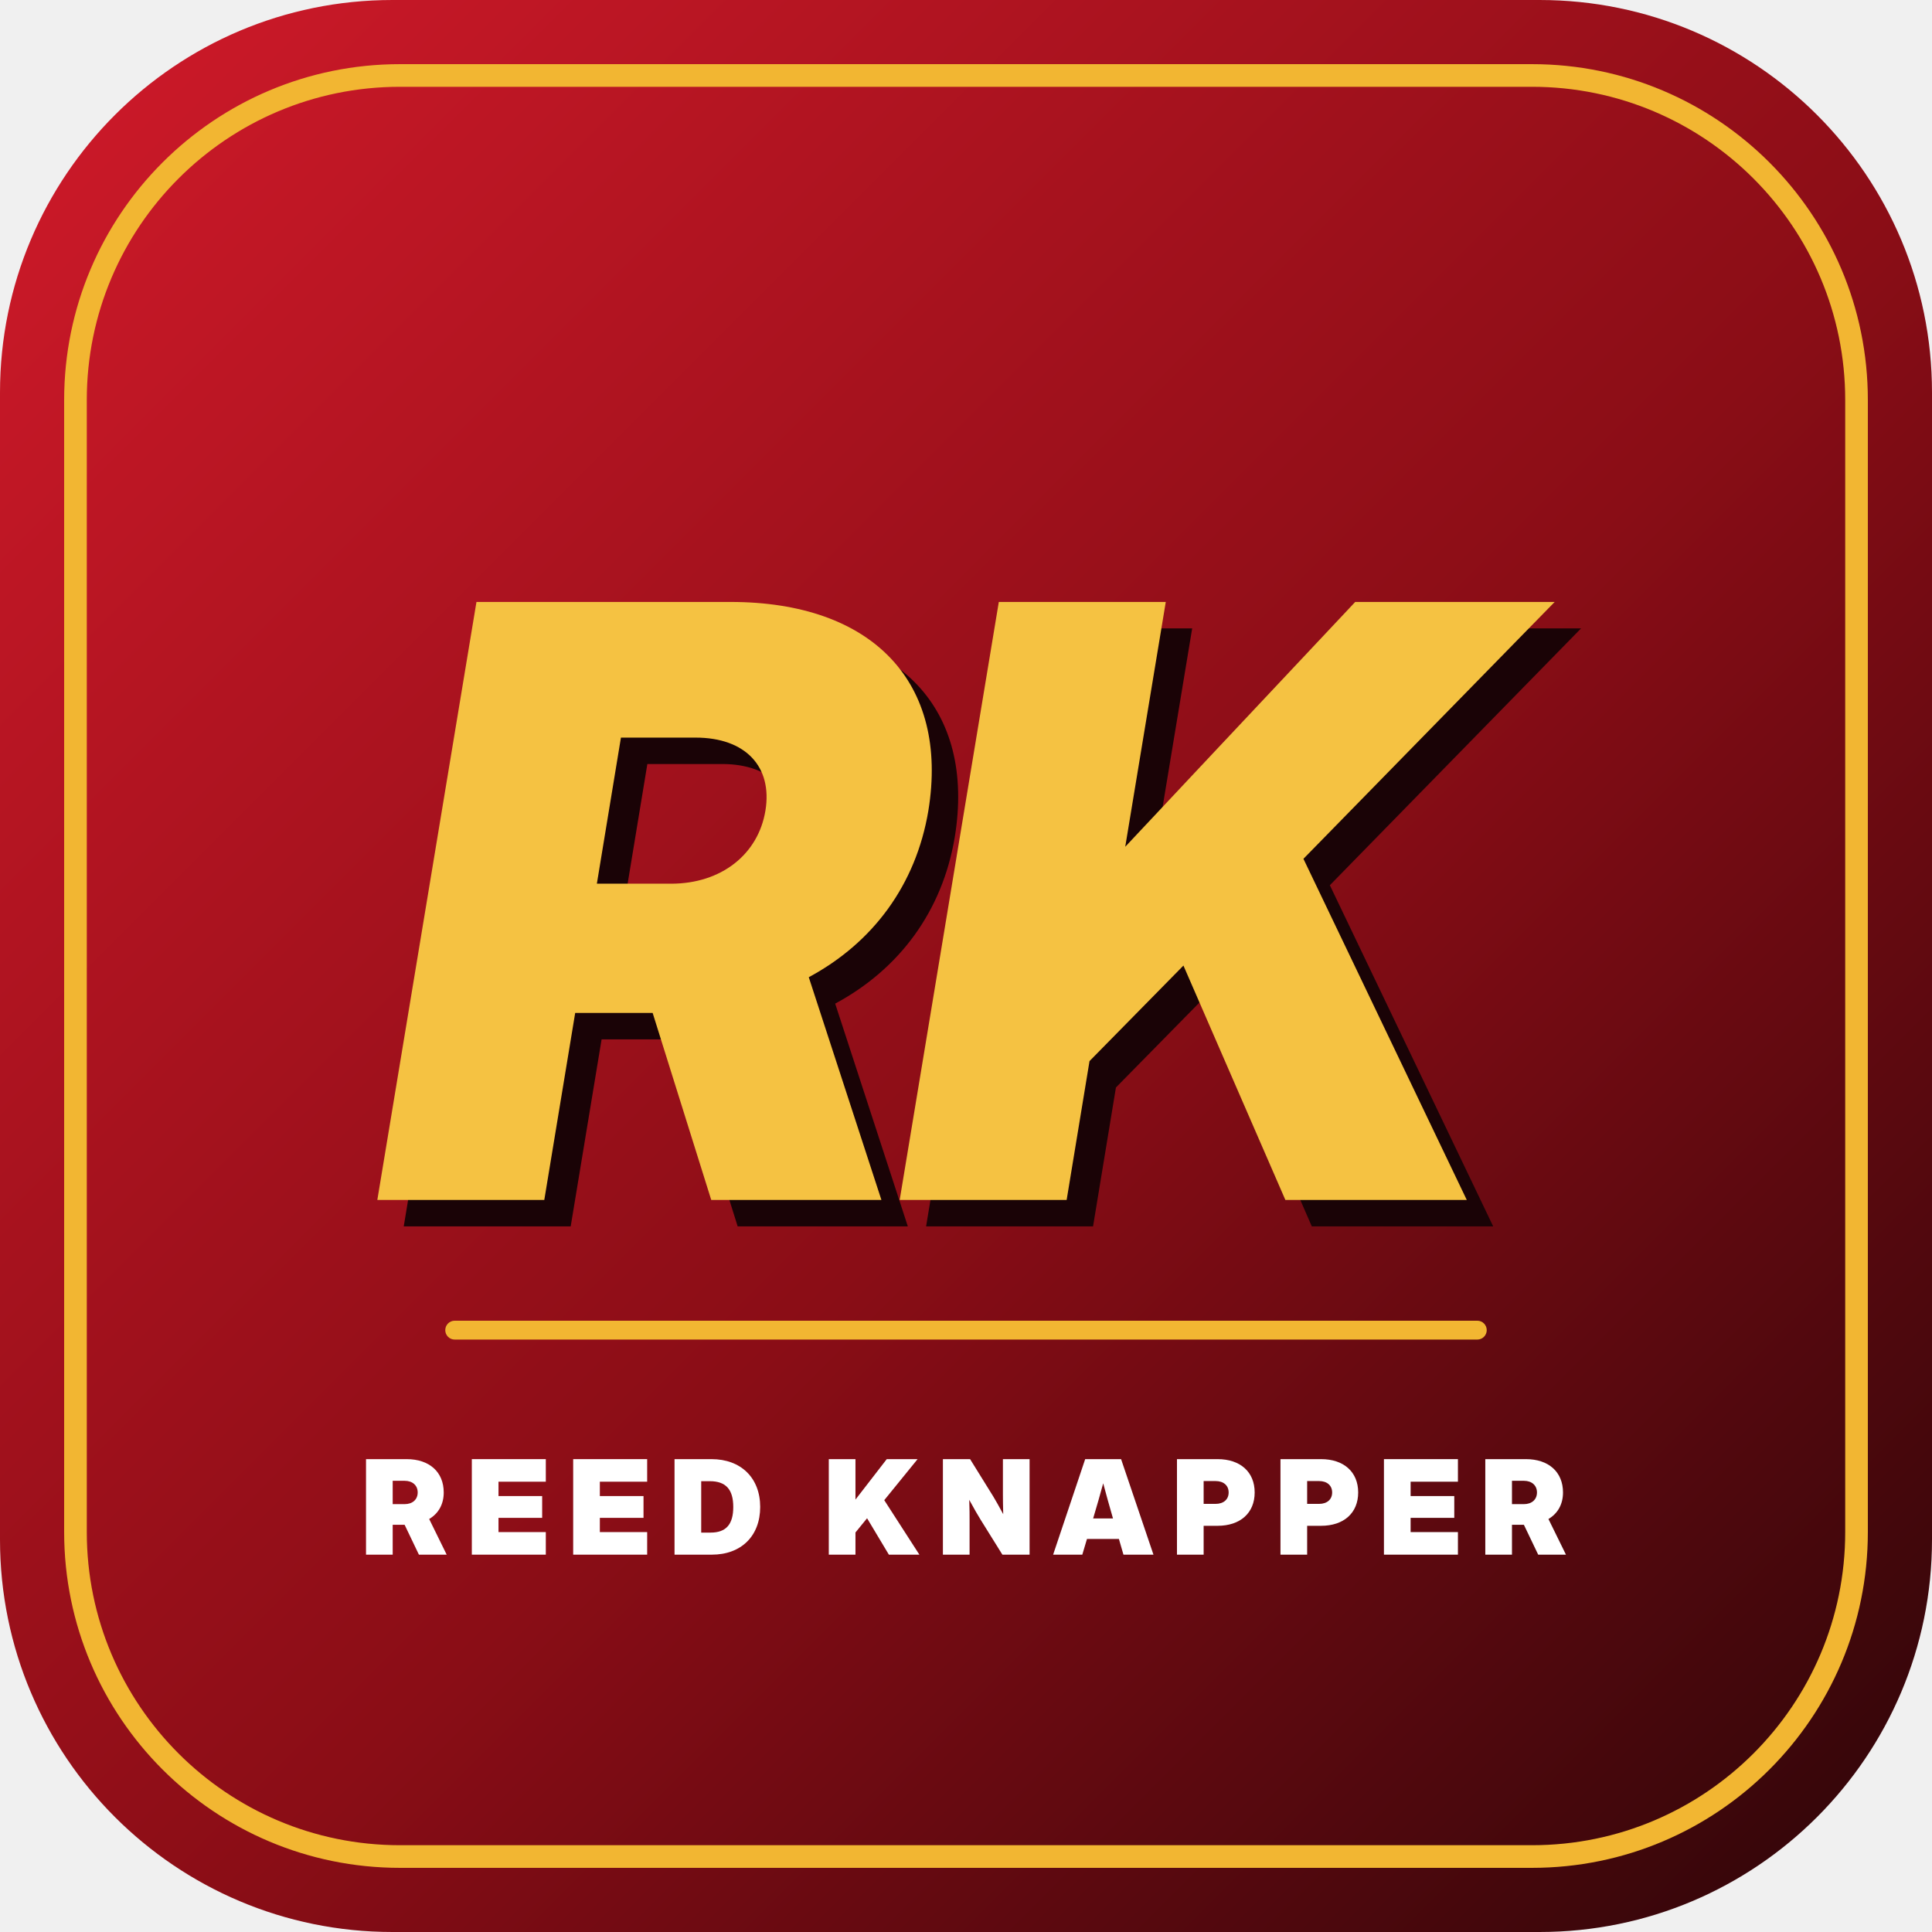
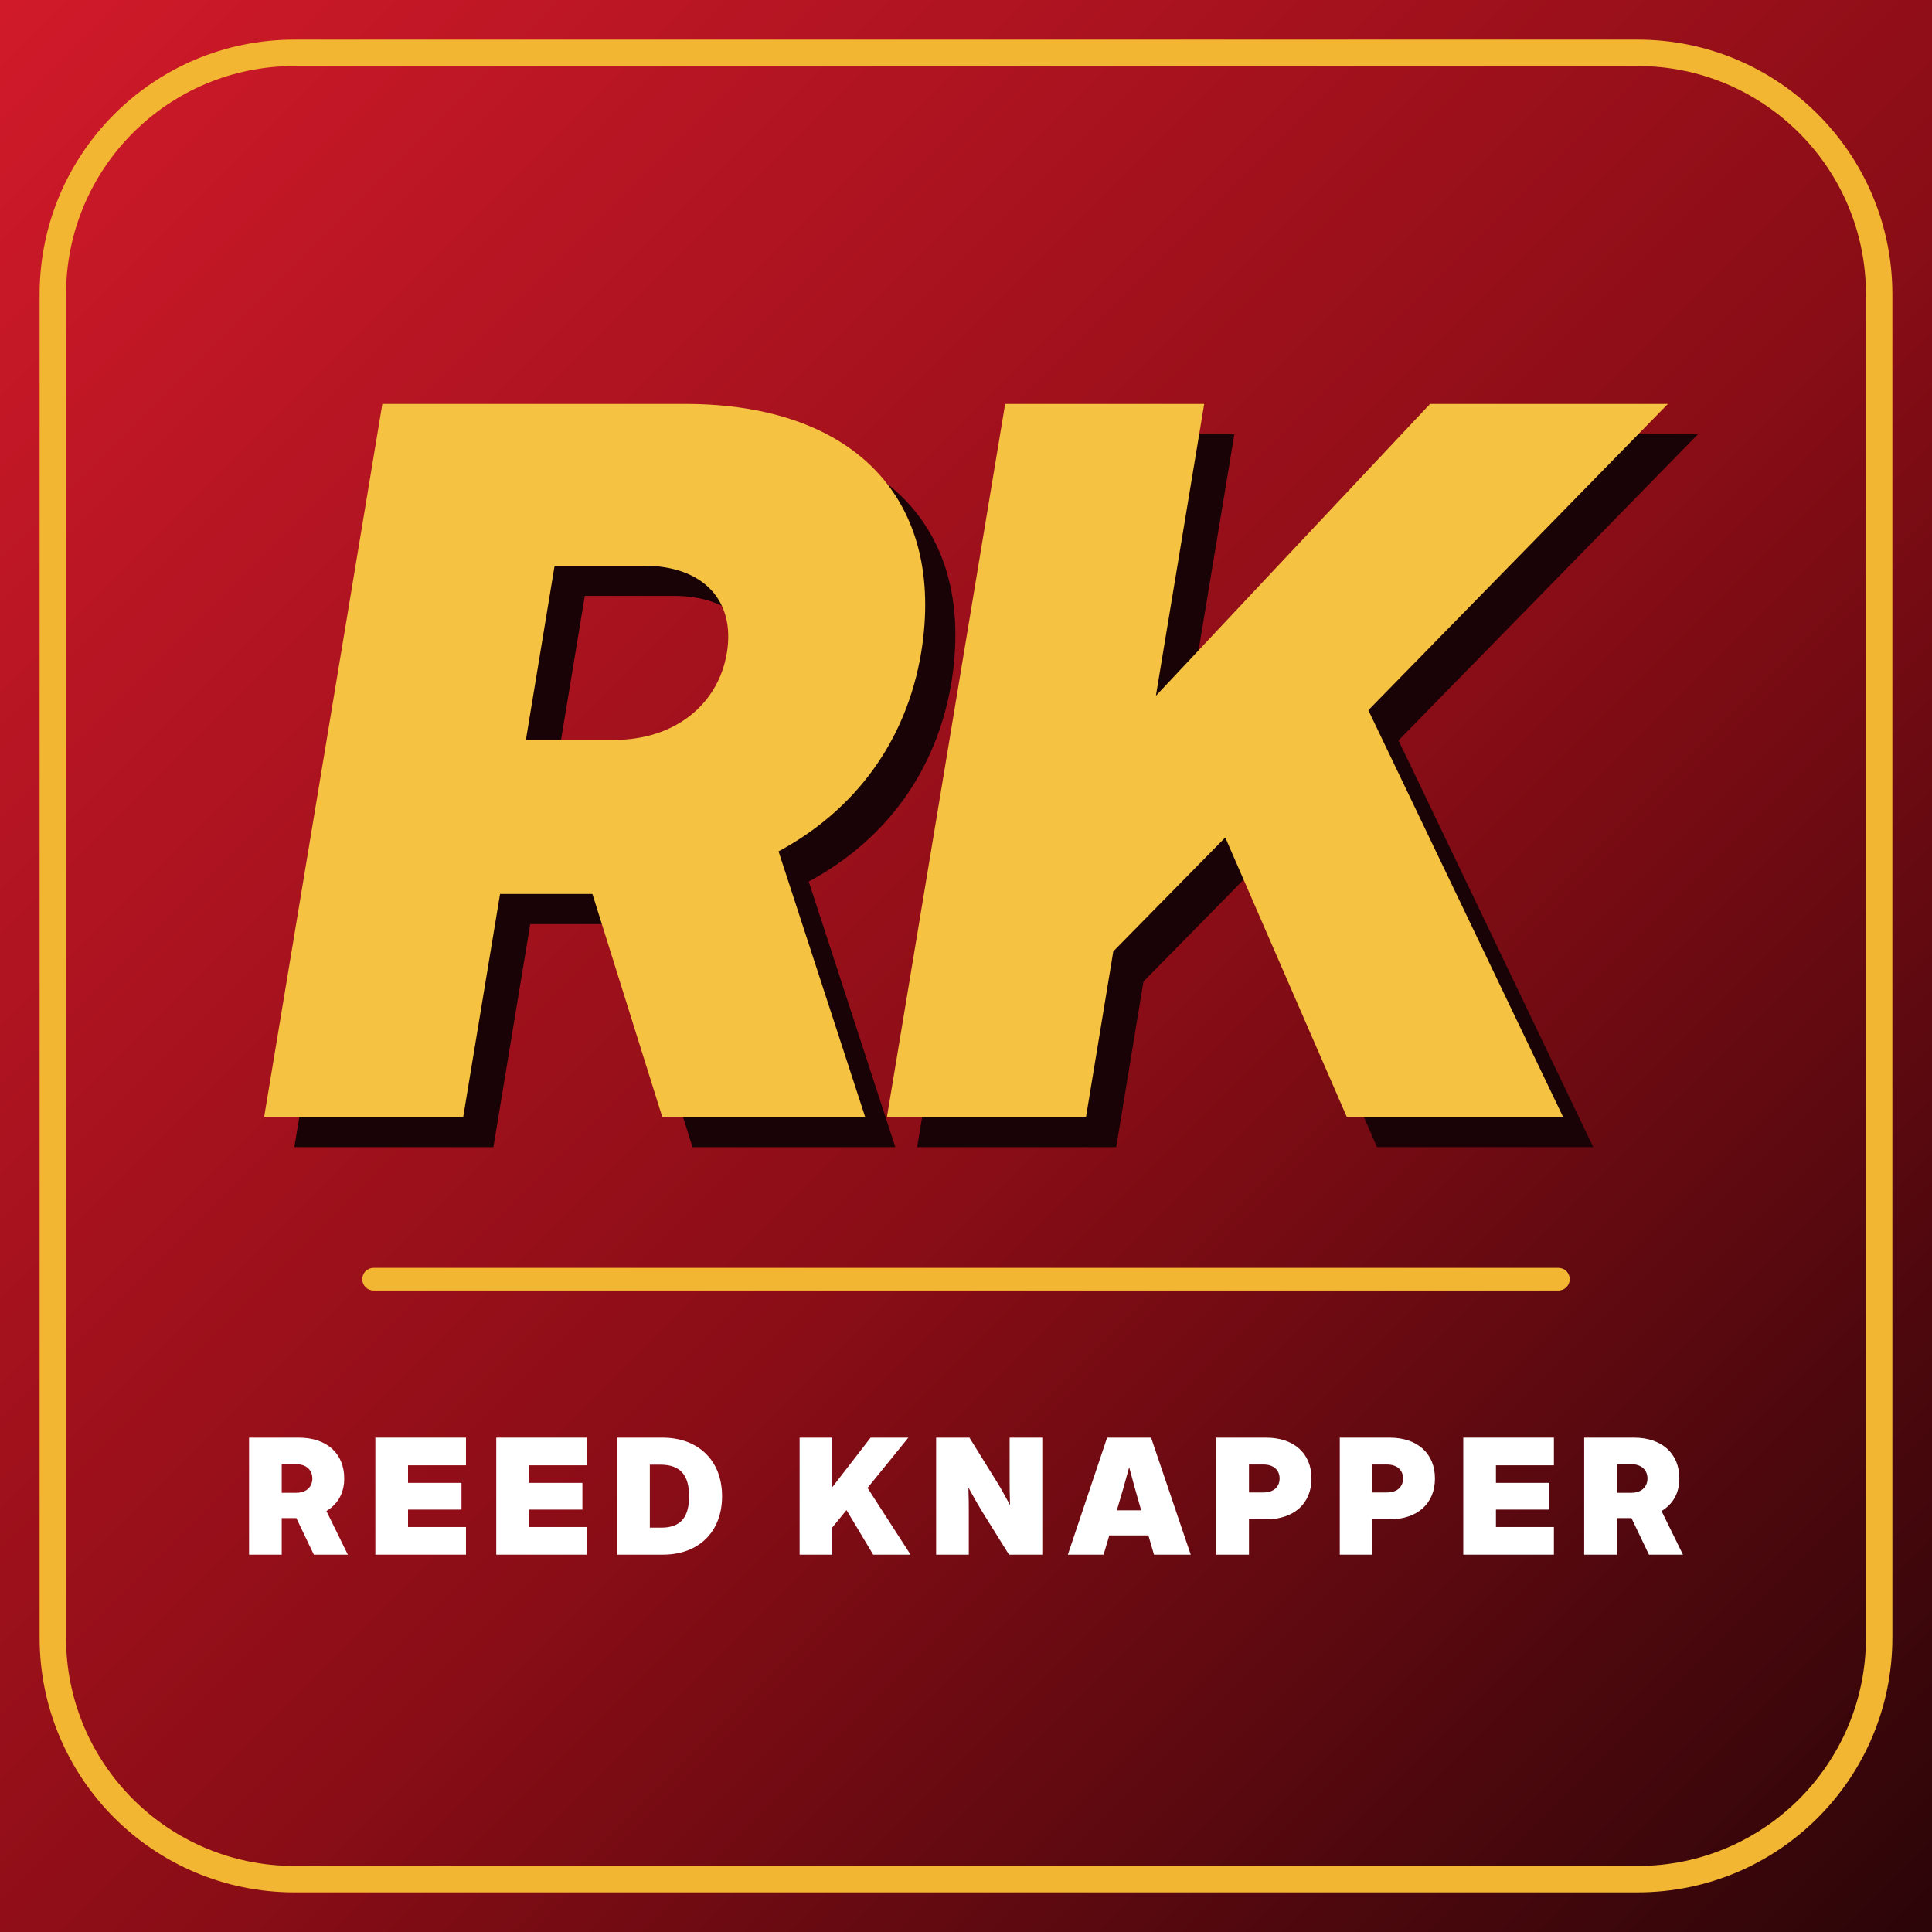
<svg xmlns="http://www.w3.org/2000/svg" viewBox="0 0 512 512" width="512" height="512">
  <defs>
    <linearGradient id="bg" x1="0" y1="0" x2="1" y2="1">
      <stop offset="0" stop-color="#d11a2a" />
      <stop offset=".55" stop-color="#8a0d16" />
      <stop offset="1" stop-color="#2a0508" />
    </linearGradient>
    <linearGradient id="gold" gradientUnits="userSpaceOnUse" x1="0" y1="150" x2="0" y2="320">
      <stop offset="0" stop-color="#ffd76a" />
      <stop offset=".55" stop-color="#f2b632" />
      <stop offset="1" stop-color="#c98a12" />
    </linearGradient>
  </defs>
-   <rect width="512" height="512" rx="104" fill="url(#bg)" />
-   <rect x="20" y="20" width="472" height="472" rx="86" fill="none" stroke="#f2b632" stroke-width="6" />
-   <path fill="#1a0306" transform="translate(107.74,325.00) scale(0.10636,-0.10636)" d="M-7 0H409L486 466H679L825 0H1249L1068 555C1228 641 1335 785 1366 970C1418 1289 1228 1490 873 1490H240ZM540 788 600 1152H786C911 1152 978 1079 960 970C942 861 850 788 725 788Z" />
-   <path fill="#1a0306" transform="translate(246.17,325.00) scale(0.10636,-0.10636)" d="M-7 0H409L466 346L700 584L954 0H1406L999 850L1625 1490H1128L768 1107C697 1031 626 956 555 880L603 1170L656 1490H240Z" />
-   <path fill="#f5c242" transform="translate(100.74,318.00) scale(0.10636,-0.10636)" d="M-7 0H409L486 466H679L825 0H1249L1068 555C1228 641 1335 785 1366 970C1418 1289 1228 1490 873 1490H240ZM540 788 600 1152H786C911 1152 978 1079 960 970C942 861 850 788 725 788Z" />
-   <path fill="#f5c242" transform="translate(239.17,318.00) scale(0.10636,-0.10636)" d="M-7 0H409L466 346L700 584L954 0H1406L999 850L1625 1490H1128L768 1107C697 1031 626 956 555 880L603 1170L656 1490H240Z" />
-   <rect x="118" y="350" width="276" height="5" rx="2.5" fill="#f2b632" />
-   <path fill="#ffffff" transform="translate(95.64,412.00) scale(0.01699,-0.01699)" d="M80 0H496V466H682L905 0H1338L1065 556C1210 642 1292 785 1292 970C1292 1289 1069 1490 713 1490H80ZM496 788V1152H682C807 1152 886 1079 886 970C886 861 807 788 682 788Z" />
-   <path fill="#ffffff" transform="translate(123.68,412.00) scale(0.01699,-0.01699)" d="M80 0H1234V352H496V574H1177V914H496V1138H1234V1490H80Z" />
-   <path fill="#ffffff" transform="translate(150.54,412.00) scale(0.01699,-0.01699)" d="M80 0H1234V352H496V574H1177V914H496V1138H1234V1490H80Z" />
-   <path fill="#ffffff" transform="translate(177.40,412.00) scale(0.01699,-0.01699)" d="M662 0C1121 0 1416 292 1416 744C1416 1197 1116 1490 656 1490H80V0ZM496 344V1146H630C881 1146 996 1017 996 744C996 473 885 344 642 344Z" />
-   <path fill="#ffffff" transform="translate(218.28,412.00) scale(0.01699,-0.01699)" d="M80 0H496V346L677 568L1017 0H1493L945 850L1465 1490H984L688 1107C624 1024 560 942 496 859V1490H80Z" />
-   <path fill="#ffffff" transform="translate(248.52,412.00) scale(0.01699,-0.01699)" d="M80 0H496V544C496 604 496 721 491 855C561 726 627 611 669 544L1008 0H1432V1490H1016V944C1016 873 1017 752 1021 631C963 738 902 849 867 905L504 1490H80Z" />
-   <path fill="#ffffff" transform="translate(279.09,412.00) scale(0.01699,-0.01699)" d="M0 0H455L528 245H1026L1097 0H1565L1060 1490H500ZM624 565 628 578C682 758 732 932 781 1113C829 932 878 758 930 578L934 565Z" />
-   <path fill="#ffffff" transform="translate(310.55,412.00) scale(0.01699,-0.01699)" d="M80 0H496V450H713C1069 450 1292 651 1292 970C1292 1289 1069 1490 713 1490H80ZM496 792V1148H682C807 1148 886 1079 886 970C886 861 807 792 682 792Z" />
-   <path fill="#ffffff" transform="translate(337.98,412.00) scale(0.01699,-0.01699)" d="M80 0H496V450H713C1069 450 1292 651 1292 970C1292 1289 1069 1490 713 1490H80ZM496 792V1148H682C807 1148 886 1079 886 970C886 861 807 792 682 792Z" />
-   <path fill="#ffffff" transform="translate(365.40,412.00) scale(0.01699,-0.01699)" d="M80 0H1234V352H496V574H1177V914H496V1138H1234V1490H80Z" />
-   <path fill="#ffffff" transform="translate(392.26,412.00) scale(0.01699,-0.01699)" d="M80 0H496V466H682L905 0H1338L1065 556C1210 642 1292 785 1292 970C1292 1289 1069 1490 713 1490H80ZM496 788V1152H682C807 1152 886 1079 886 970C886 861 807 788 682 788Z" />
+   <rect width="512" height="512" fill="url(#bg)" />
+   <rect x="14" y="14" width="484" height="484" rx="64" fill="none" stroke="#f2b632" stroke-width="7" />
+   <path fill="#1a0306" transform="translate(78.89,304.00) scale(0.12681,-0.12681)" d="M-7 0H409L486 466H679L825 0H1249L1068 555C1228 641 1335 785 1366 970C1418 1289 1228 1490 873 1490H240ZM540 788 600 1152H786C911 1152 978 1079 960 970C942 861 850 788 725 788Z" />
+   <path fill="#1a0306" transform="translate(243.94,304.00) scale(0.12681,-0.12681)" d="M-7 0H409L466 346L700 584L954 0H1406L999 850L1625 1490H1128L768 1107C697 1031 626 956 555 880L603 1170L656 1490H240Z" />
+   <path fill="#f5c242" transform="translate(70.89,296.00) scale(0.12681,-0.12681)" d="M-7 0H409L486 466H679L825 0H1249L1068 555C1228 641 1335 785 1366 970C1418 1289 1228 1490 873 1490H240ZM540 788 600 1152H786C911 1152 978 1079 960 970C942 861 850 788 725 788Z" />
+   <path fill="#f5c242" transform="translate(235.94,296.00) scale(0.12681,-0.12681)" d="M-7 0H409L466 346L700 584L954 0H1406L999 850L1625 1490H1128L768 1107C697 1031 626 956 555 880L603 1170L656 1490H240Z" />
+   <rect x="96" y="336" width="320" height="6" rx="3" fill="#f2b632" />
+   <path fill="#ffffff" transform="translate(64.34,412.00) scale(0.02081,-0.02081)" d="M80 0H496V466H682L905 0H1338L1065 556C1210 642 1292 785 1292 970C1292 1289 1069 1490 713 1490H80ZM496 788V1152H682C807 1152 886 1079 886 970C886 861 807 788 682 788Z" />
+   <path fill="#ffffff" transform="translate(97.81,412.00) scale(0.02081,-0.02081)" d="M80 0H1234V352H496V574H1177V914H496V1138H1234V1490H80Z" />
+   <path fill="#ffffff" transform="translate(129.85,412.00) scale(0.02081,-0.02081)" d="M80 0H1234V352H496V574H1177V914H496V1138H1234V1490H80Z" />
+   <path fill="#ffffff" transform="translate(161.89,412.00) scale(0.02081,-0.02081)" d="M662 0C1121 0 1416 292 1416 744C1416 1197 1116 1490 656 1490H80V0ZM496 344V1146H630C881 1146 996 1017 996 744C996 473 885 344 642 344Z" />
+   <path fill="#ffffff" transform="translate(210.24,412.00) scale(0.02081,-0.02081)" d="M80 0H496V346L677 568L1017 0H1493L945 850L1465 1490H984L688 1107C624 1024 560 942 496 859V1490H80Z" />
+   <path fill="#ffffff" transform="translate(246.42,412.00) scale(0.02081,-0.02081)" d="M80 0H496V544C496 604 496 721 491 855C561 726 627 611 669 544L1008 0H1432V1490H1016V944C1016 873 1017 752 1021 631C963 738 902 849 867 905L504 1490H80Z" />
+   <path fill="#ffffff" transform="translate(282.99,412.00) scale(0.02081,-0.02081)" d="M0 0H455L528 245H1026L1097 0H1565L1060 1490H500ZM624 565 628 578C682 758 732 932 781 1113C829 932 878 758 930 578L934 565Z" />
+   <path fill="#ffffff" transform="translate(320.67,412.00) scale(0.02081,-0.02081)" d="M80 0H496V450H713C1069 450 1292 651 1292 970C1292 1289 1069 1490 713 1490H80ZM496 792V1148H682C807 1148 886 1079 886 970C886 861 807 792 682 792Z" />
+   <path fill="#ffffff" transform="translate(353.39,412.00) scale(0.02081,-0.02081)" d="M80 0H496V450H713C1069 450 1292 651 1292 970C1292 1289 1069 1490 713 1490H80ZM496 792V1148H682C807 1148 886 1079 886 970C886 861 807 792 682 792Z" />
+   <path fill="#ffffff" transform="translate(386.12,412.00) scale(0.02081,-0.02081)" d="M80 0H1234V352H496V574H1177V914H496V1138H1234V1490H80Z" />
+   <path fill="#ffffff" transform="translate(418.16,412.00) scale(0.02081,-0.02081)" d="M80 0H496V466H682L905 0H1338L1065 556C1210 642 1292 785 1292 970C1292 1289 1069 1490 713 1490H80ZM496 788V1152H682C807 1152 886 1079 886 970C886 861 807 788 682 788Z" />
</svg>
